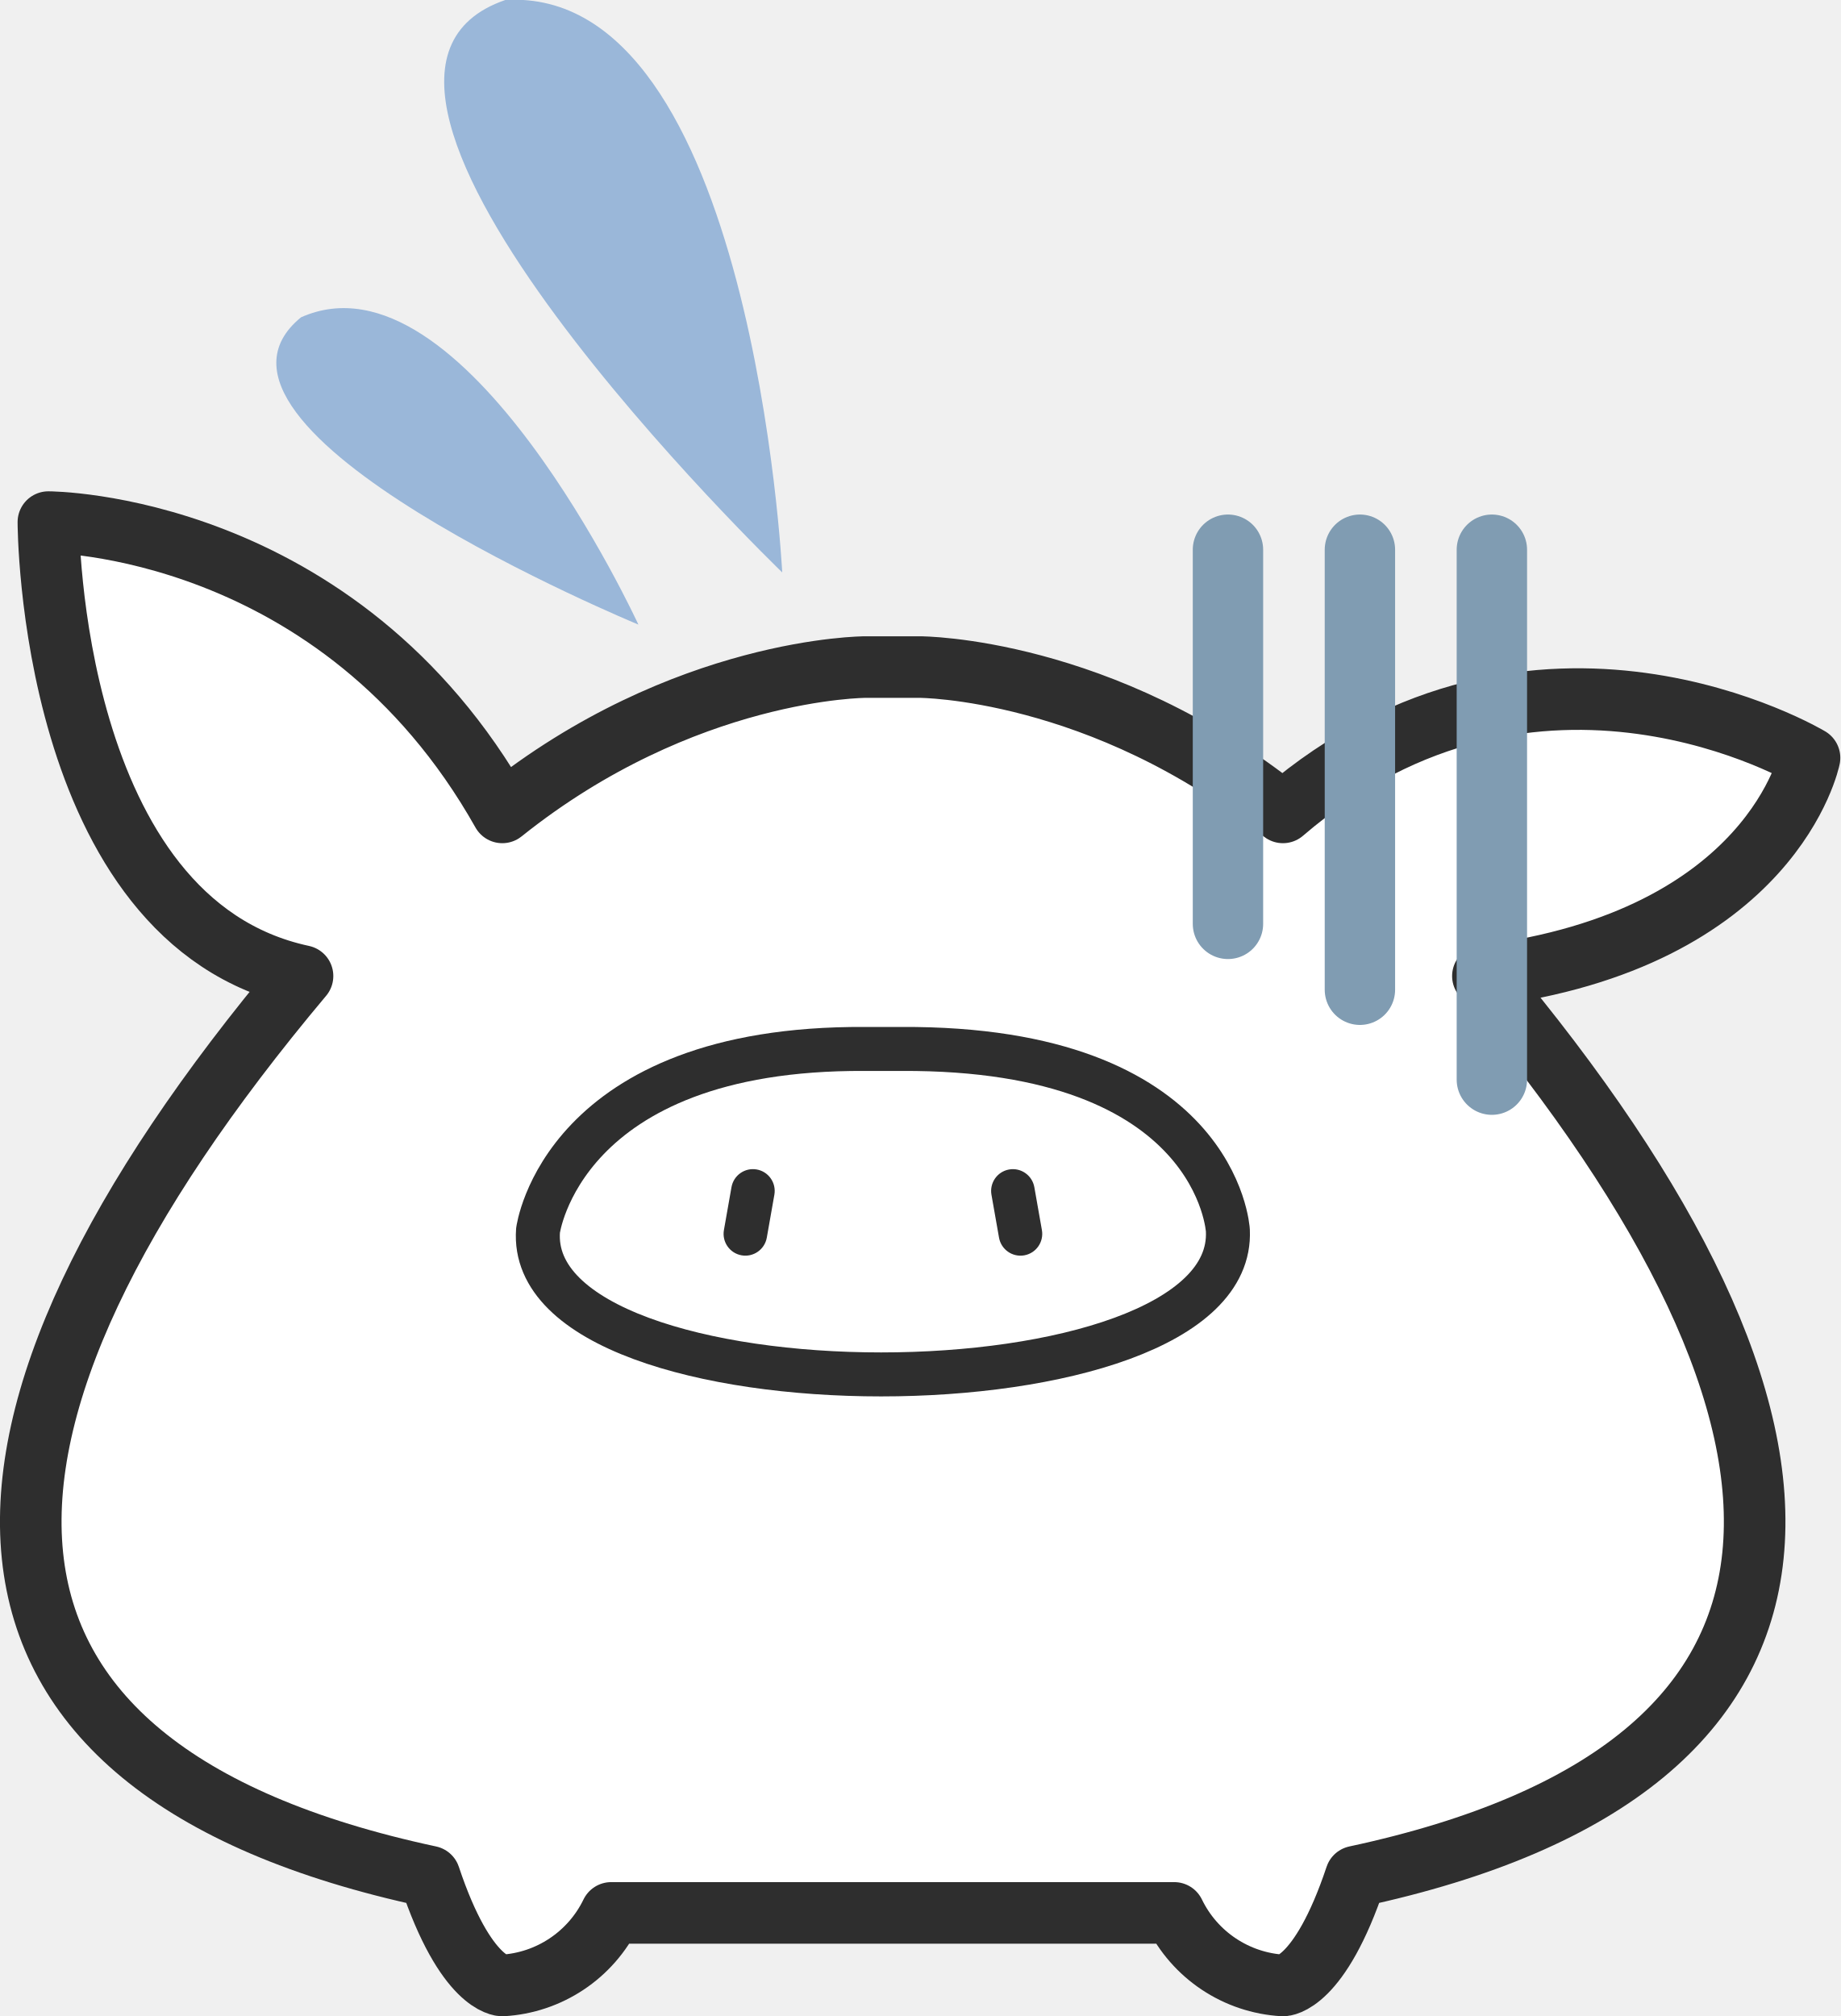
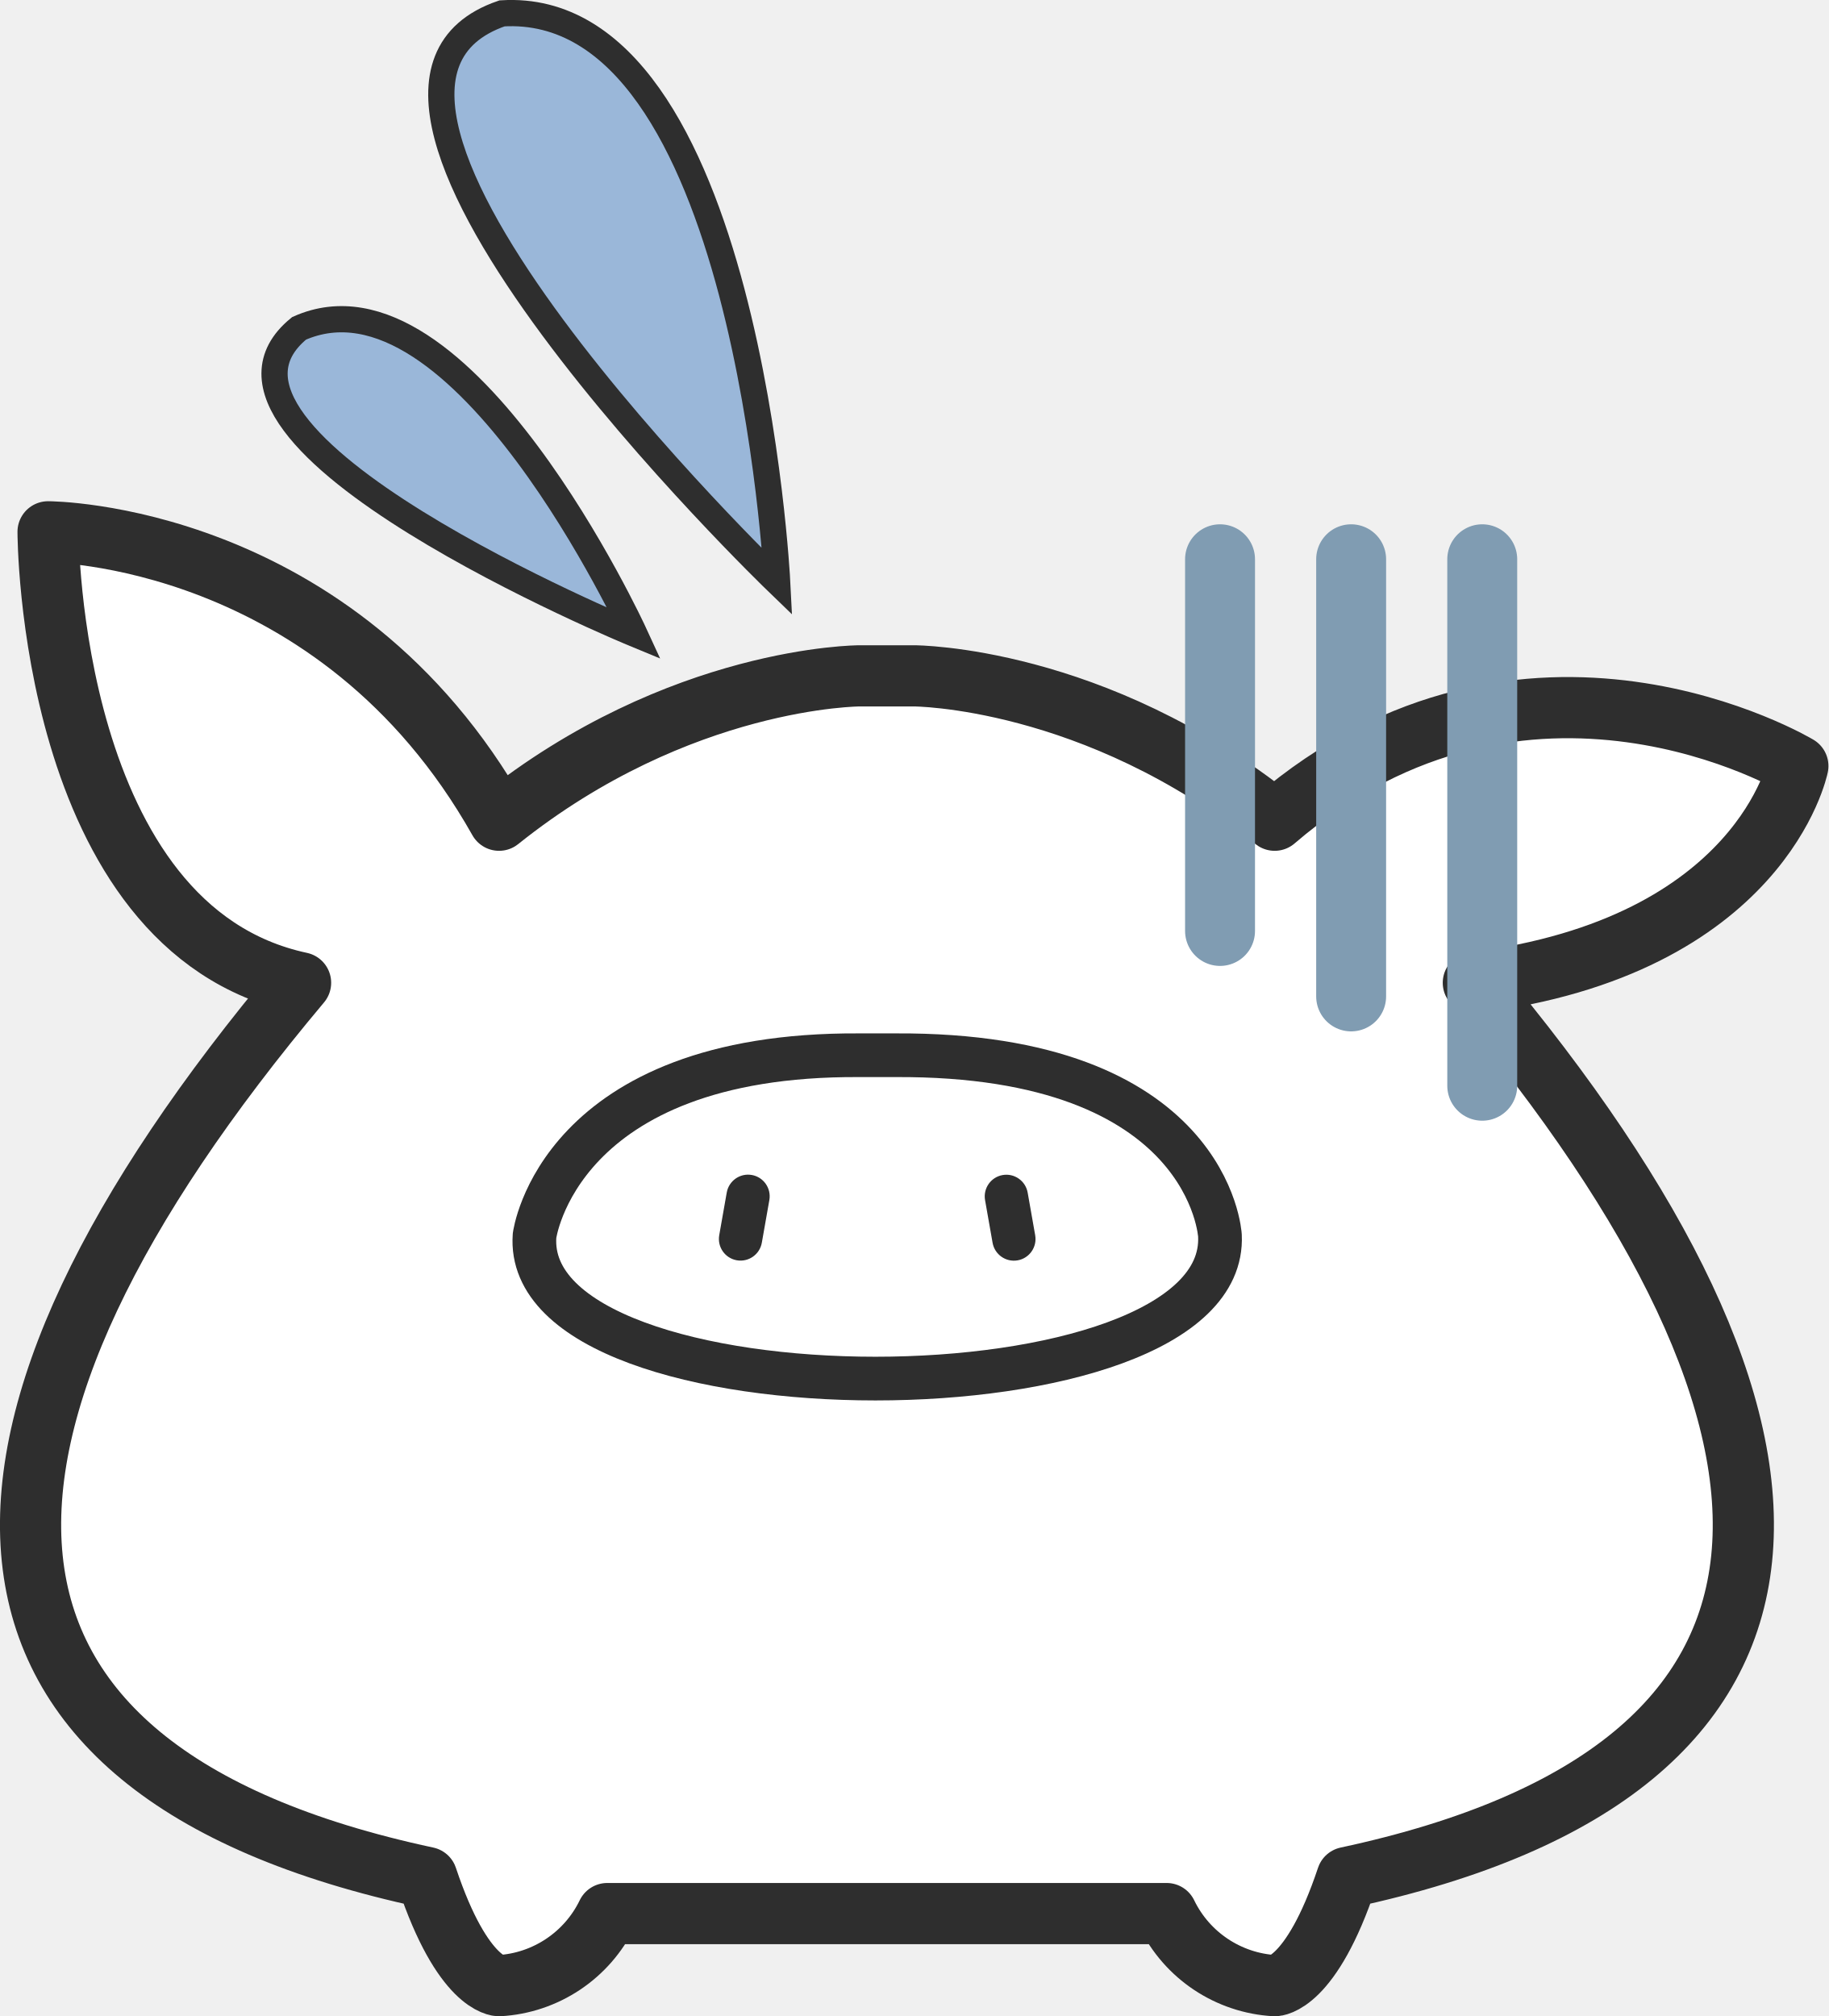
- <svg xmlns="http://www.w3.org/2000/svg" viewBox="0 0 209.2 229.17">
+ <svg xmlns="http://www.w3.org/2000/svg" viewBox="0 0 209.2 230.67">
  <defs>
-     <style>.cls-1,.cls-2{fill:#fff;stroke:#2e2e2e;stroke-linejoin:round;}.cls-1{stroke-width:7px;}.cls-2,.cls-5{stroke-linecap:round;}.cls-2{stroke-width:5px;}.cls-3{fill:#2e2e2e;}.cls-4{fill:#9ab7d9;}.cls-5{fill:none;stroke:#809cb2;stroke-miterlimit:10;stroke-width:8px;}</style>
+     <style>.cls-1,.cls-2{fill:#fff;stroke-linejoin:round;}.cls-1,.cls-2,.cls-4{stroke:#2e2e2e;}.cls-1{stroke-width:7px;}.cls-2,.cls-5{stroke-linecap:round;}.cls-2{stroke-width:5px;}.cls-3{fill:#2e2e2e;}.cls-4{fill:#9ab7d9;stroke-width:3px;}.cls-4,.cls-5{stroke-miterlimit:10;}.cls-5{fill:none;stroke:#809cb2;stroke-width:8px;}</style>
  </defs>
  <g id="レイヤー_2" data-name="レイヤー 2">
    <g id="_動物_表情パターン" data-name="【動物】表情パターン">
      <g id="体調悪い時">
-         <path class="cls-1" d="M205.7,86.15s-31-18.57-59.86,6.2c-20.63-16.52-41.27-16.52-41.27-16.52h-6.2s-20.63,0-41.27,16.52c-18.58-33-51.6-33-51.6-33s0,45.41,28.89,51.6c-43.34,51.6-43.34,90,14.45,102.37,4.13,12.38,8.26,12.38,8.26,12.38a14.66,14.66,0,0,0,12.38-8.25h64a14.66,14.66,0,0,0,12.38,8.25s4.13,0,8.26-12.38c57.79-12.38,57.79-50.77,14.45-102.37C201.57,106.79,205.7,86.15,205.7,86.15Z" />
-         <path class="cls-2" d="M139.58,139.88s-1.1-20.84-37.15-20.64H98.31c-34.47-.2-37.15,20.64-37.15,20.64C59.57,161.69,140.61,161.69,139.58,139.88Z" />
-         <rect class="cls-3" x="80.21" y="135.34" width="9.91" height="4.95" rx="2.48" transform="translate(-65.35 197.76) rotate(-80)" />
-         <rect class="cls-3" x="113.1" y="132.87" width="4.95" height="9.91" rx="2.48" transform="translate(-22.18 22.16) rotate(-10)" />
-         <path class="cls-4" d="M88.92,65.07S85.54-1.69,57.44,0C30.91,9.12,88.92,65.07,88.92,65.07Z" />
-         <path class="cls-4" d="M72.57,71S52.73,27.83,34.22,36.07C18.7,48.76,72.57,71,72.57,71Z" />
-         <line class="cls-5" x1="139.59" y1="62.49" x2="139.59" y2="105.02" />
-         <line class="cls-5" x1="154.59" y1="62.49" x2="154.59" y2="112.51" />
-         <line class="cls-5" x1="169.59" y1="62.49" x2="169.59" y2="122.73" />
+         <path class="cls-1" d="M205.7,87.65s-31-18.57-59.86,6.2c-20.63-16.52-41.27-16.52-41.27-16.52h-6.2s-20.63,0-41.27,16.52c-18.58-33-51.6-33-51.6-33s0,45.41,28.89,51.6c-43.34,51.6-43.34,90,14.45,102.37,4.13,12.38,8.26,12.38,8.26,12.38a14.66,14.66,0,0,0,12.38-8.25h64a14.66,14.66,0,0,0,12.38,8.25s4.13,0,8.26-12.38c57.79-12.38,57.79-50.77,14.45-102.37C201.57,108.29,205.7,87.65,205.7,87.65Z" />
+         <path class="cls-2" d="M139.58,141.38s-1.1-20.84-37.15-20.64H98.31c-34.47-.2-37.15,20.64-37.15,20.64C59.57,163.19,140.61,163.19,139.58,141.38Z" />
+         <rect class="cls-3" x="80.21" y="136.84" width="9.91" height="4.95" rx="2.48" transform="translate(-66.83 199) rotate(-80)" />
+         <rect class="cls-3" x="113.1" y="134.37" width="4.95" height="9.91" rx="2.48" transform="translate(-22.44 22.19) rotate(-10)" />
+         <path class="cls-4" d="M88.92,66.57S85.54-.19,57.44,1.53C30.91,10.62,88.92,66.57,88.92,66.57Z" />
+         <path class="cls-4" d="M72.57,72.5S52.73,29.33,34.22,37.57C18.7,50.26,72.57,72.5,72.57,72.5Z" />
+         <line class="cls-5" x1="139.59" y1="63.99" x2="139.59" y2="106.52" />
+         <line class="cls-5" x1="154.59" y1="63.99" x2="154.59" y2="114.01" />
+         <line class="cls-5" x1="169.59" y1="63.99" x2="169.59" y2="124.23" />
      </g>
    </g>
  </g>
</svg>
